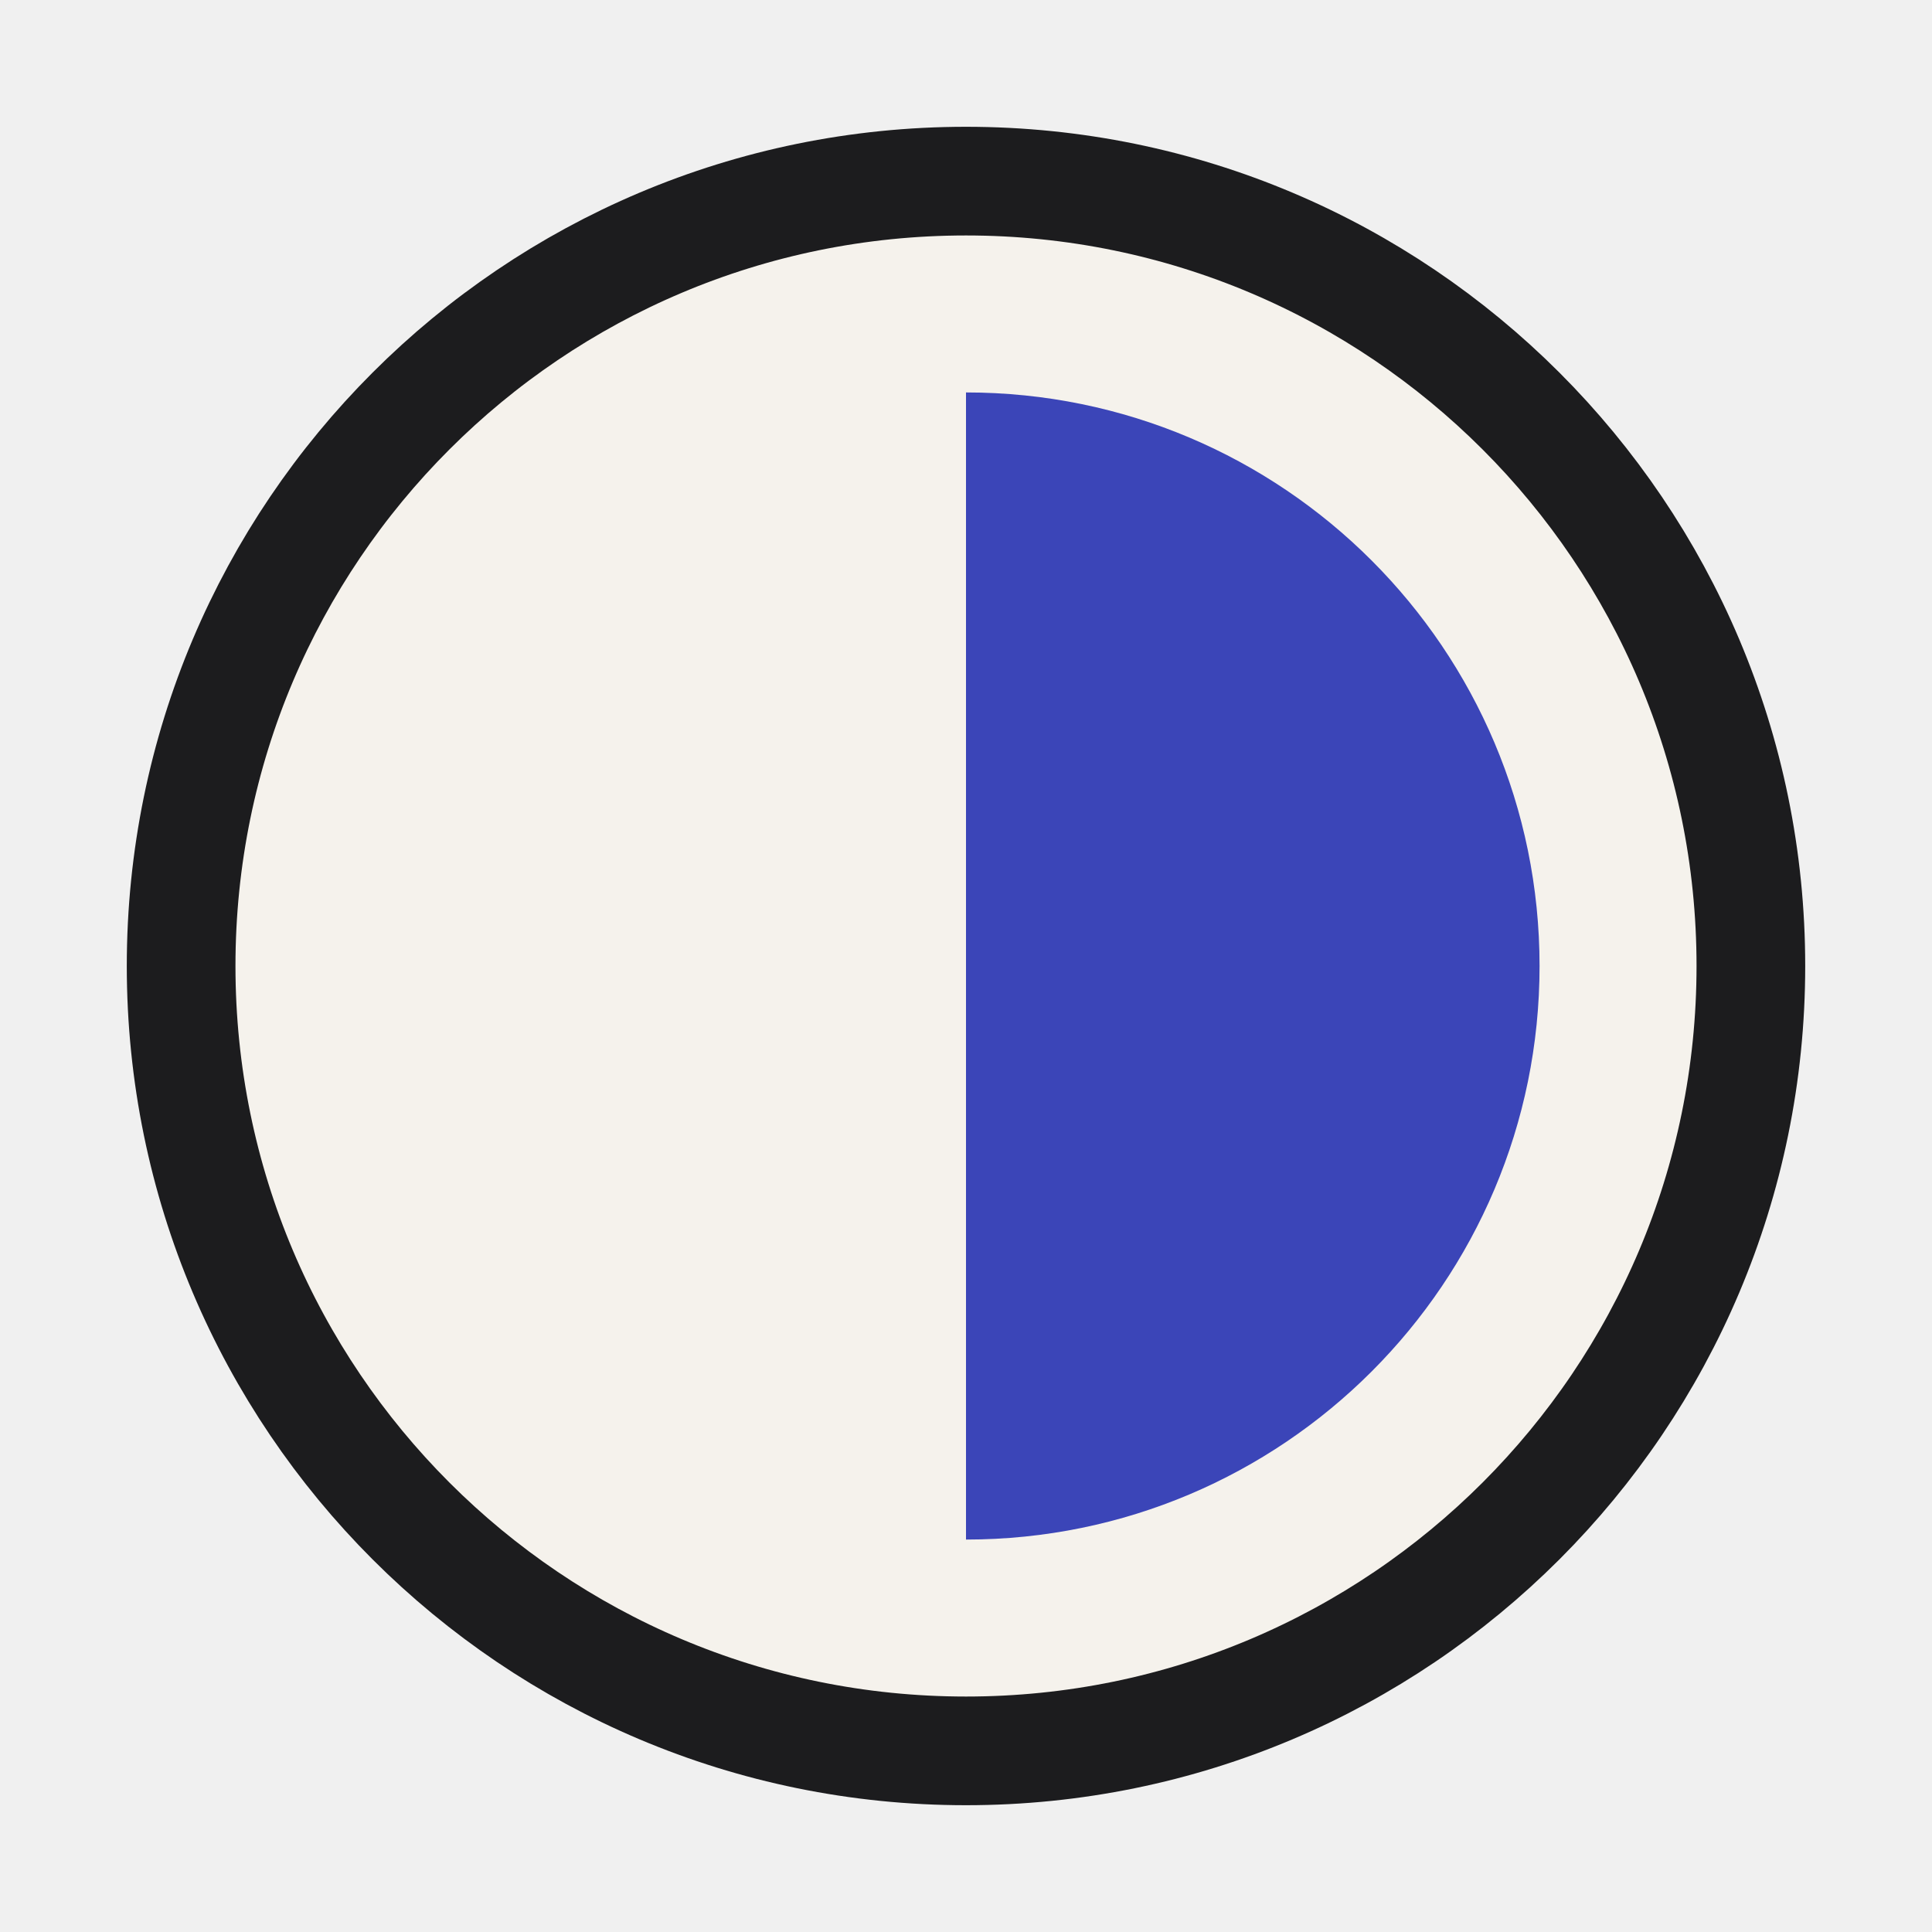
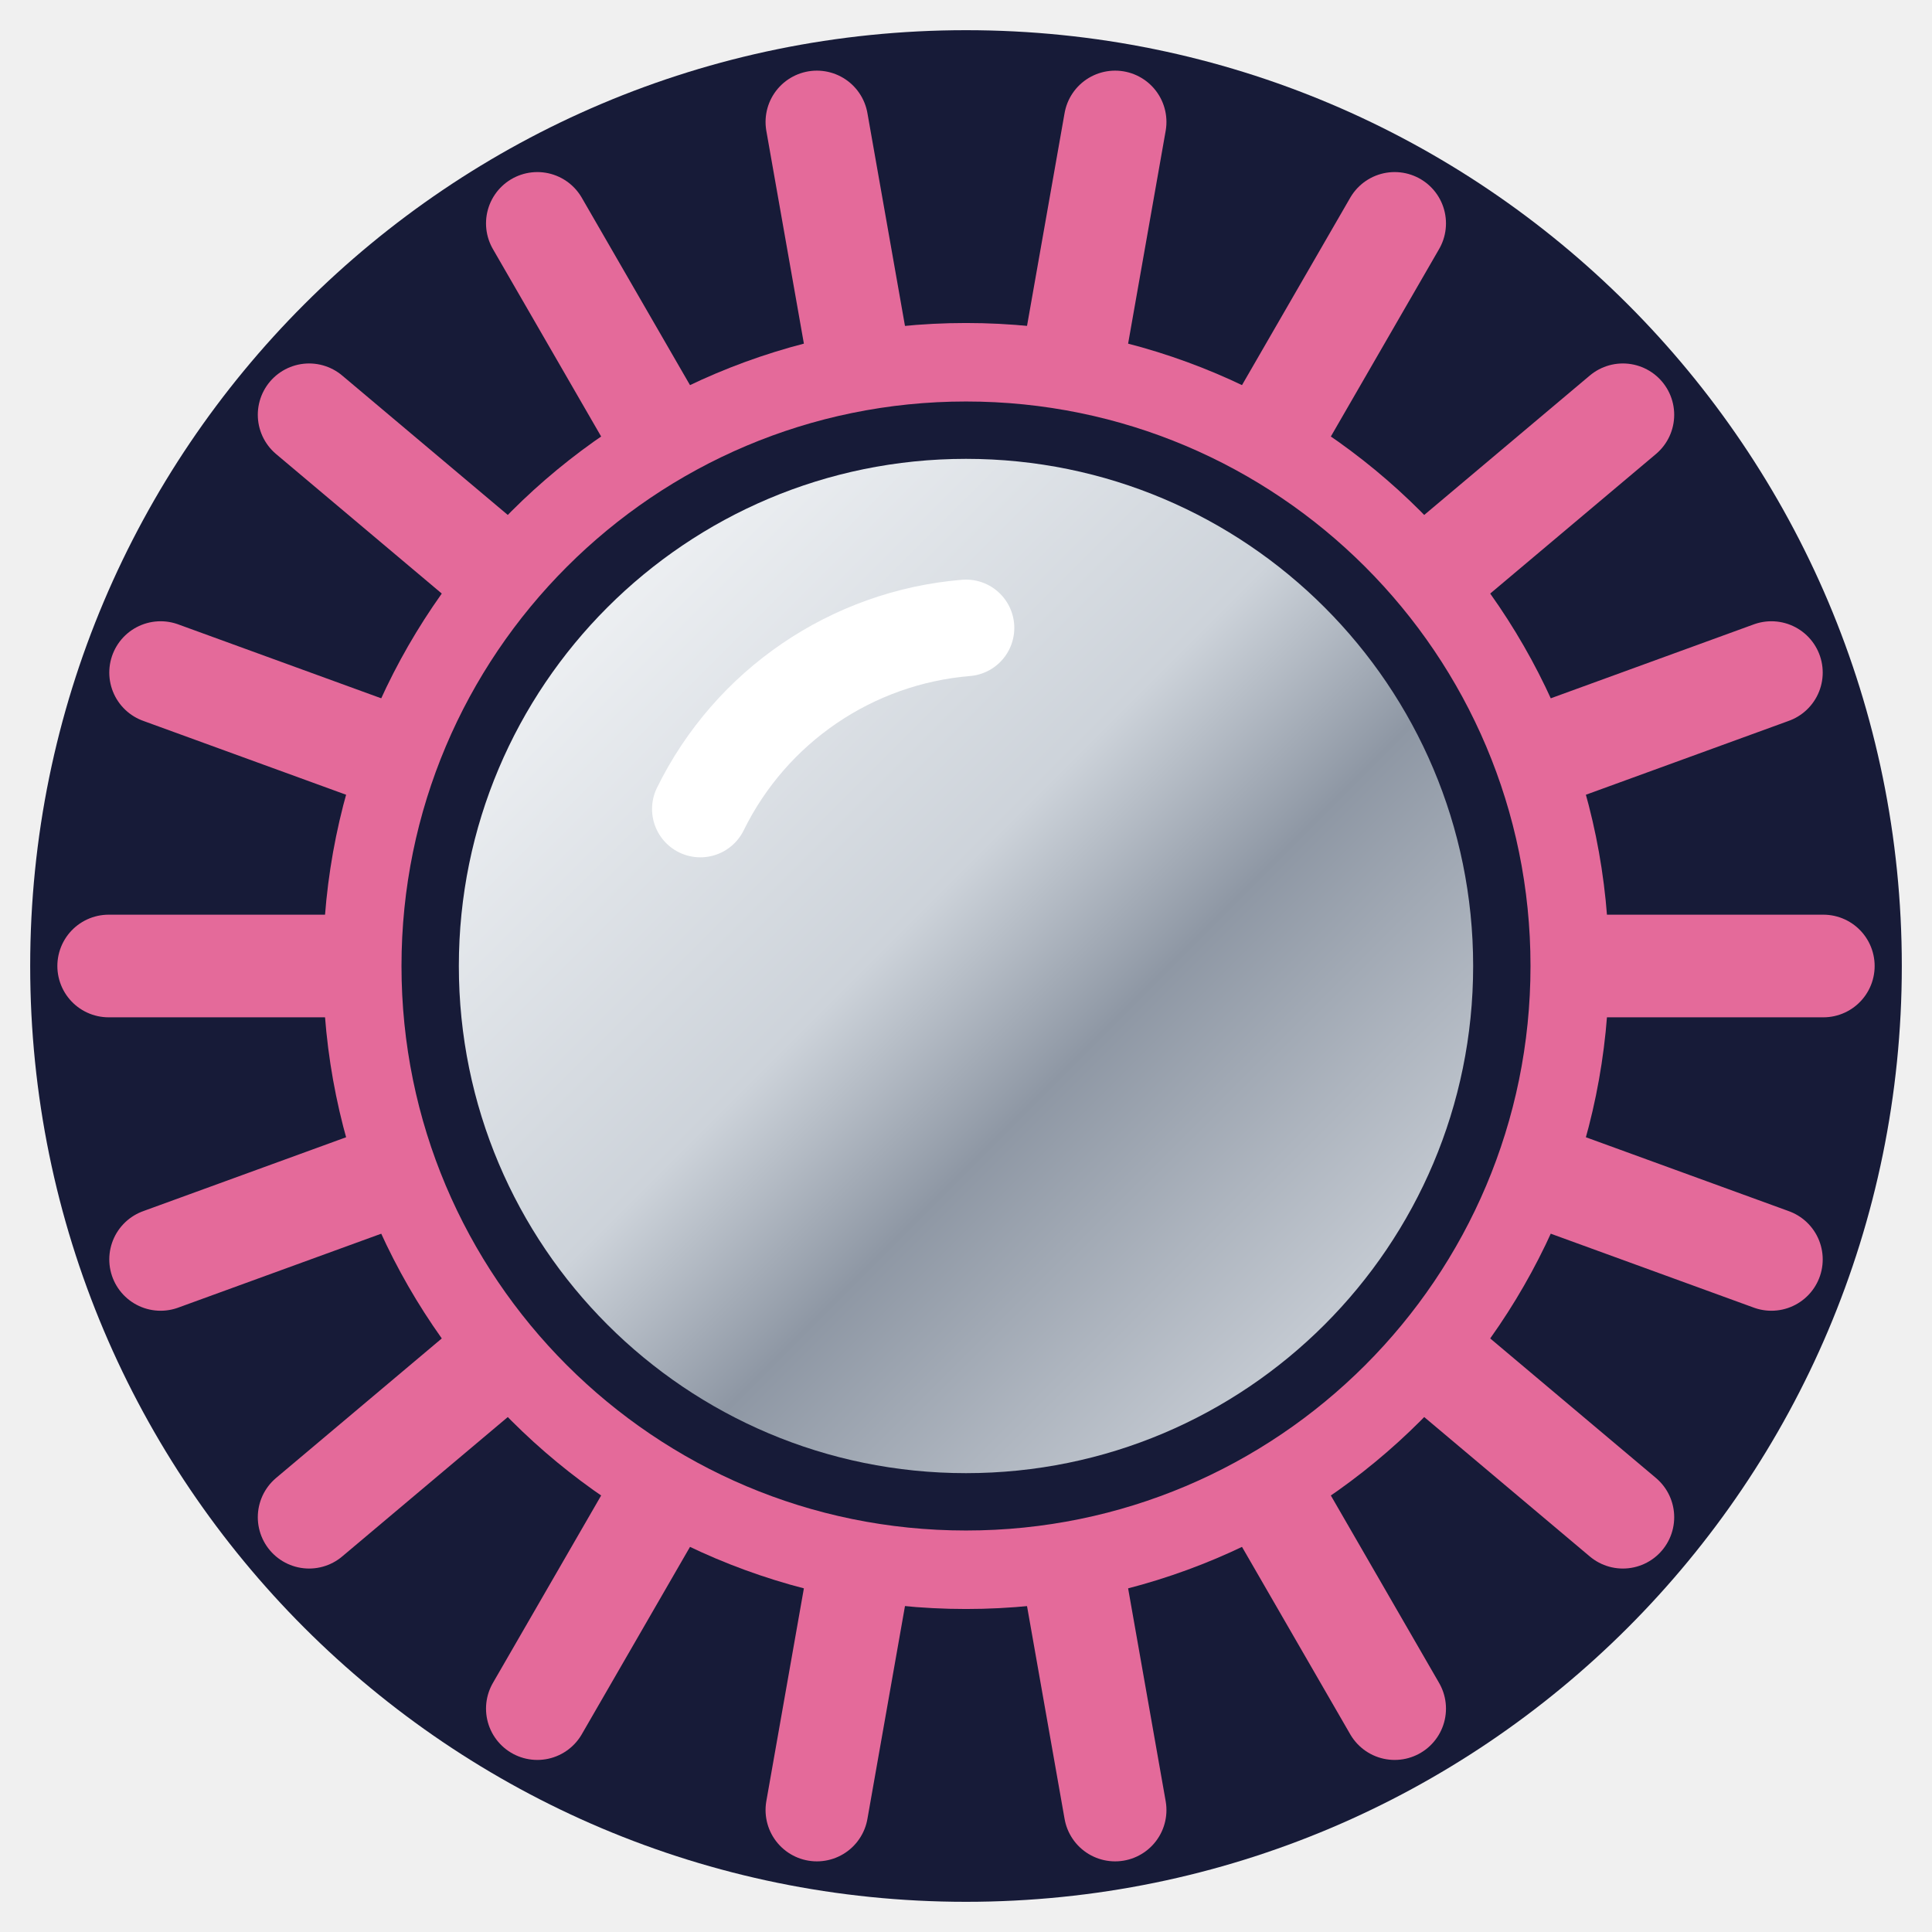
<svg xmlns="http://www.w3.org/2000/svg" viewBox="0 0 32 32">
-   <circle cx="16" cy="16" r="13" fill="#f5f2ec" stroke="#1c1c1e" stroke-width="1.8" />
-   <path d="M16 6.5a9.5 9.5 0 0 1 0 19z" fill="#3b45b8" />
+   <defs>
+     <linearGradient id="m" x1="0" y1="0" x2="1" y2="1">
+       <stop offset="0" stop-color="#fbfcfd" />
+       <stop offset=".45" stop-color="#cdd3da" />
+       <stop offset=".6" stop-color="#8e97a4" />
+       <stop offset="1" stop-color="#e3e7ec" />
+     </linearGradient>
+   </defs>
+   <circle cx="16" cy="16" r="15.5" fill="#171b38" />
+   <g stroke="#e46a9a" stroke-width="1.7" stroke-linecap="round">
+     <line x1="26.40" y1="16.00" x2="30.20" y2="16.00" />
+     <line x1="25.77" y1="19.56" x2="29.34" y2="20.86" />
+     <line x1="23.97" y1="22.68" x2="26.88" y2="25.13" />
+     <line x1="21.20" y1="25.01" x2="23.10" y2="28.30" />
+     <line x1="17.81" y1="26.24" x2="18.47" y2="29.98" />
+     <line x1="14.19" y1="26.24" x2="13.53" y2="29.98" />
+     <line x1="10.80" y1="25.01" x2="8.90" y2="28.30" />
+     <line x1="8.03" y1="22.68" x2="5.12" y2="25.13" />
+     <line x1="6.23" y1="19.56" x2="2.66" y2="20.86" />
+     <line x1="5.60" y1="16.00" x2="1.80" y2="16.00" />
+     <line x1="6.23" y1="12.44" x2="2.66" y2="11.14" />
+     <line x1="8.03" y1="9.32" x2="5.12" y2="6.87" />
+     <line x1="10.80" y1="6.99" x2="8.90" y2="3.70" />
+     <line x1="14.19" y1="5.76" x2="13.53" y2="2.02" />
+     <line x1="17.81" y1="5.76" x2="18.47" y2="2.02" />
+     <line x1="21.20" y1="6.99" x2="23.10" y2="3.70" />
+     <line x1="23.97" y1="9.32" x2="26.88" y2="6.87" />
+     <line x1="25.77" y1="12.44" x2="29.34" y2="11.14" />
+   </g>
+   <circle cx="16" cy="16" r="10" fill="none" stroke="#e46a9a" stroke-width="1.3" />
+   <circle cx="16" cy="16" r="8.4" fill="url(#m)" />
+   <path d="M11.6 13.4a5.4 5.4 0 0 1 4.4-3" stroke="#fff" stroke-width="1.6" stroke-linecap="round" fill="none" />
</svg>
